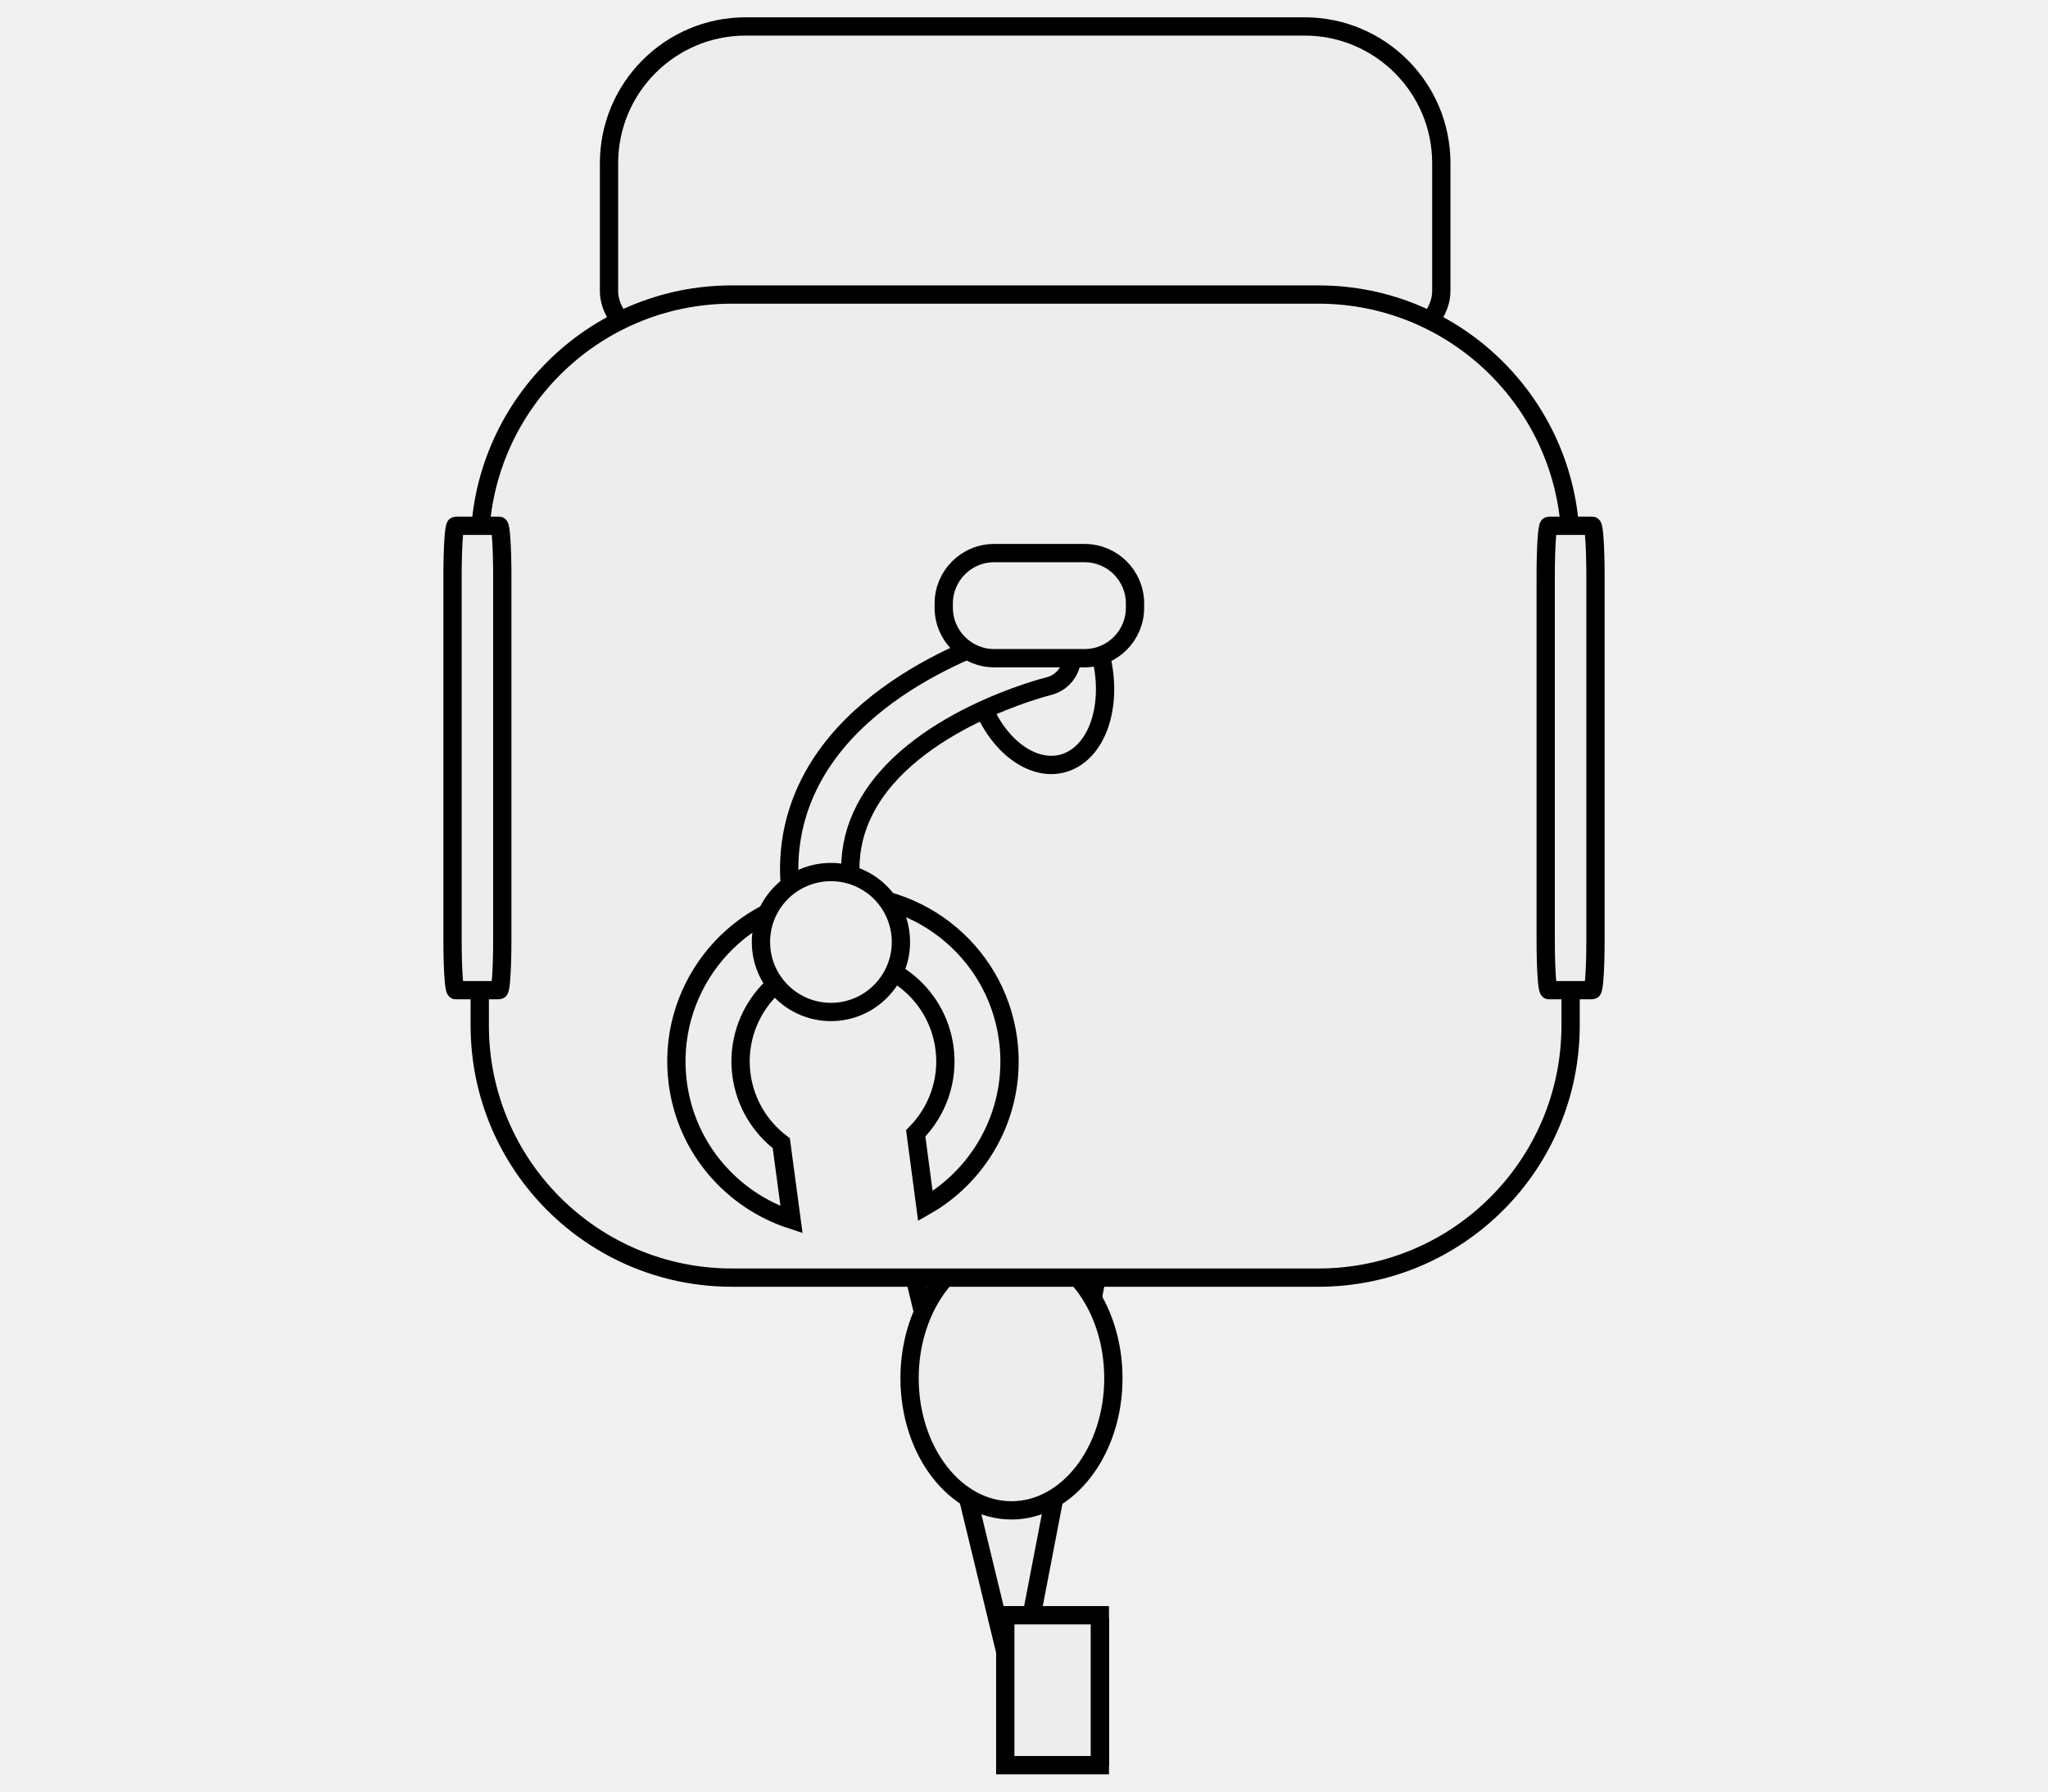
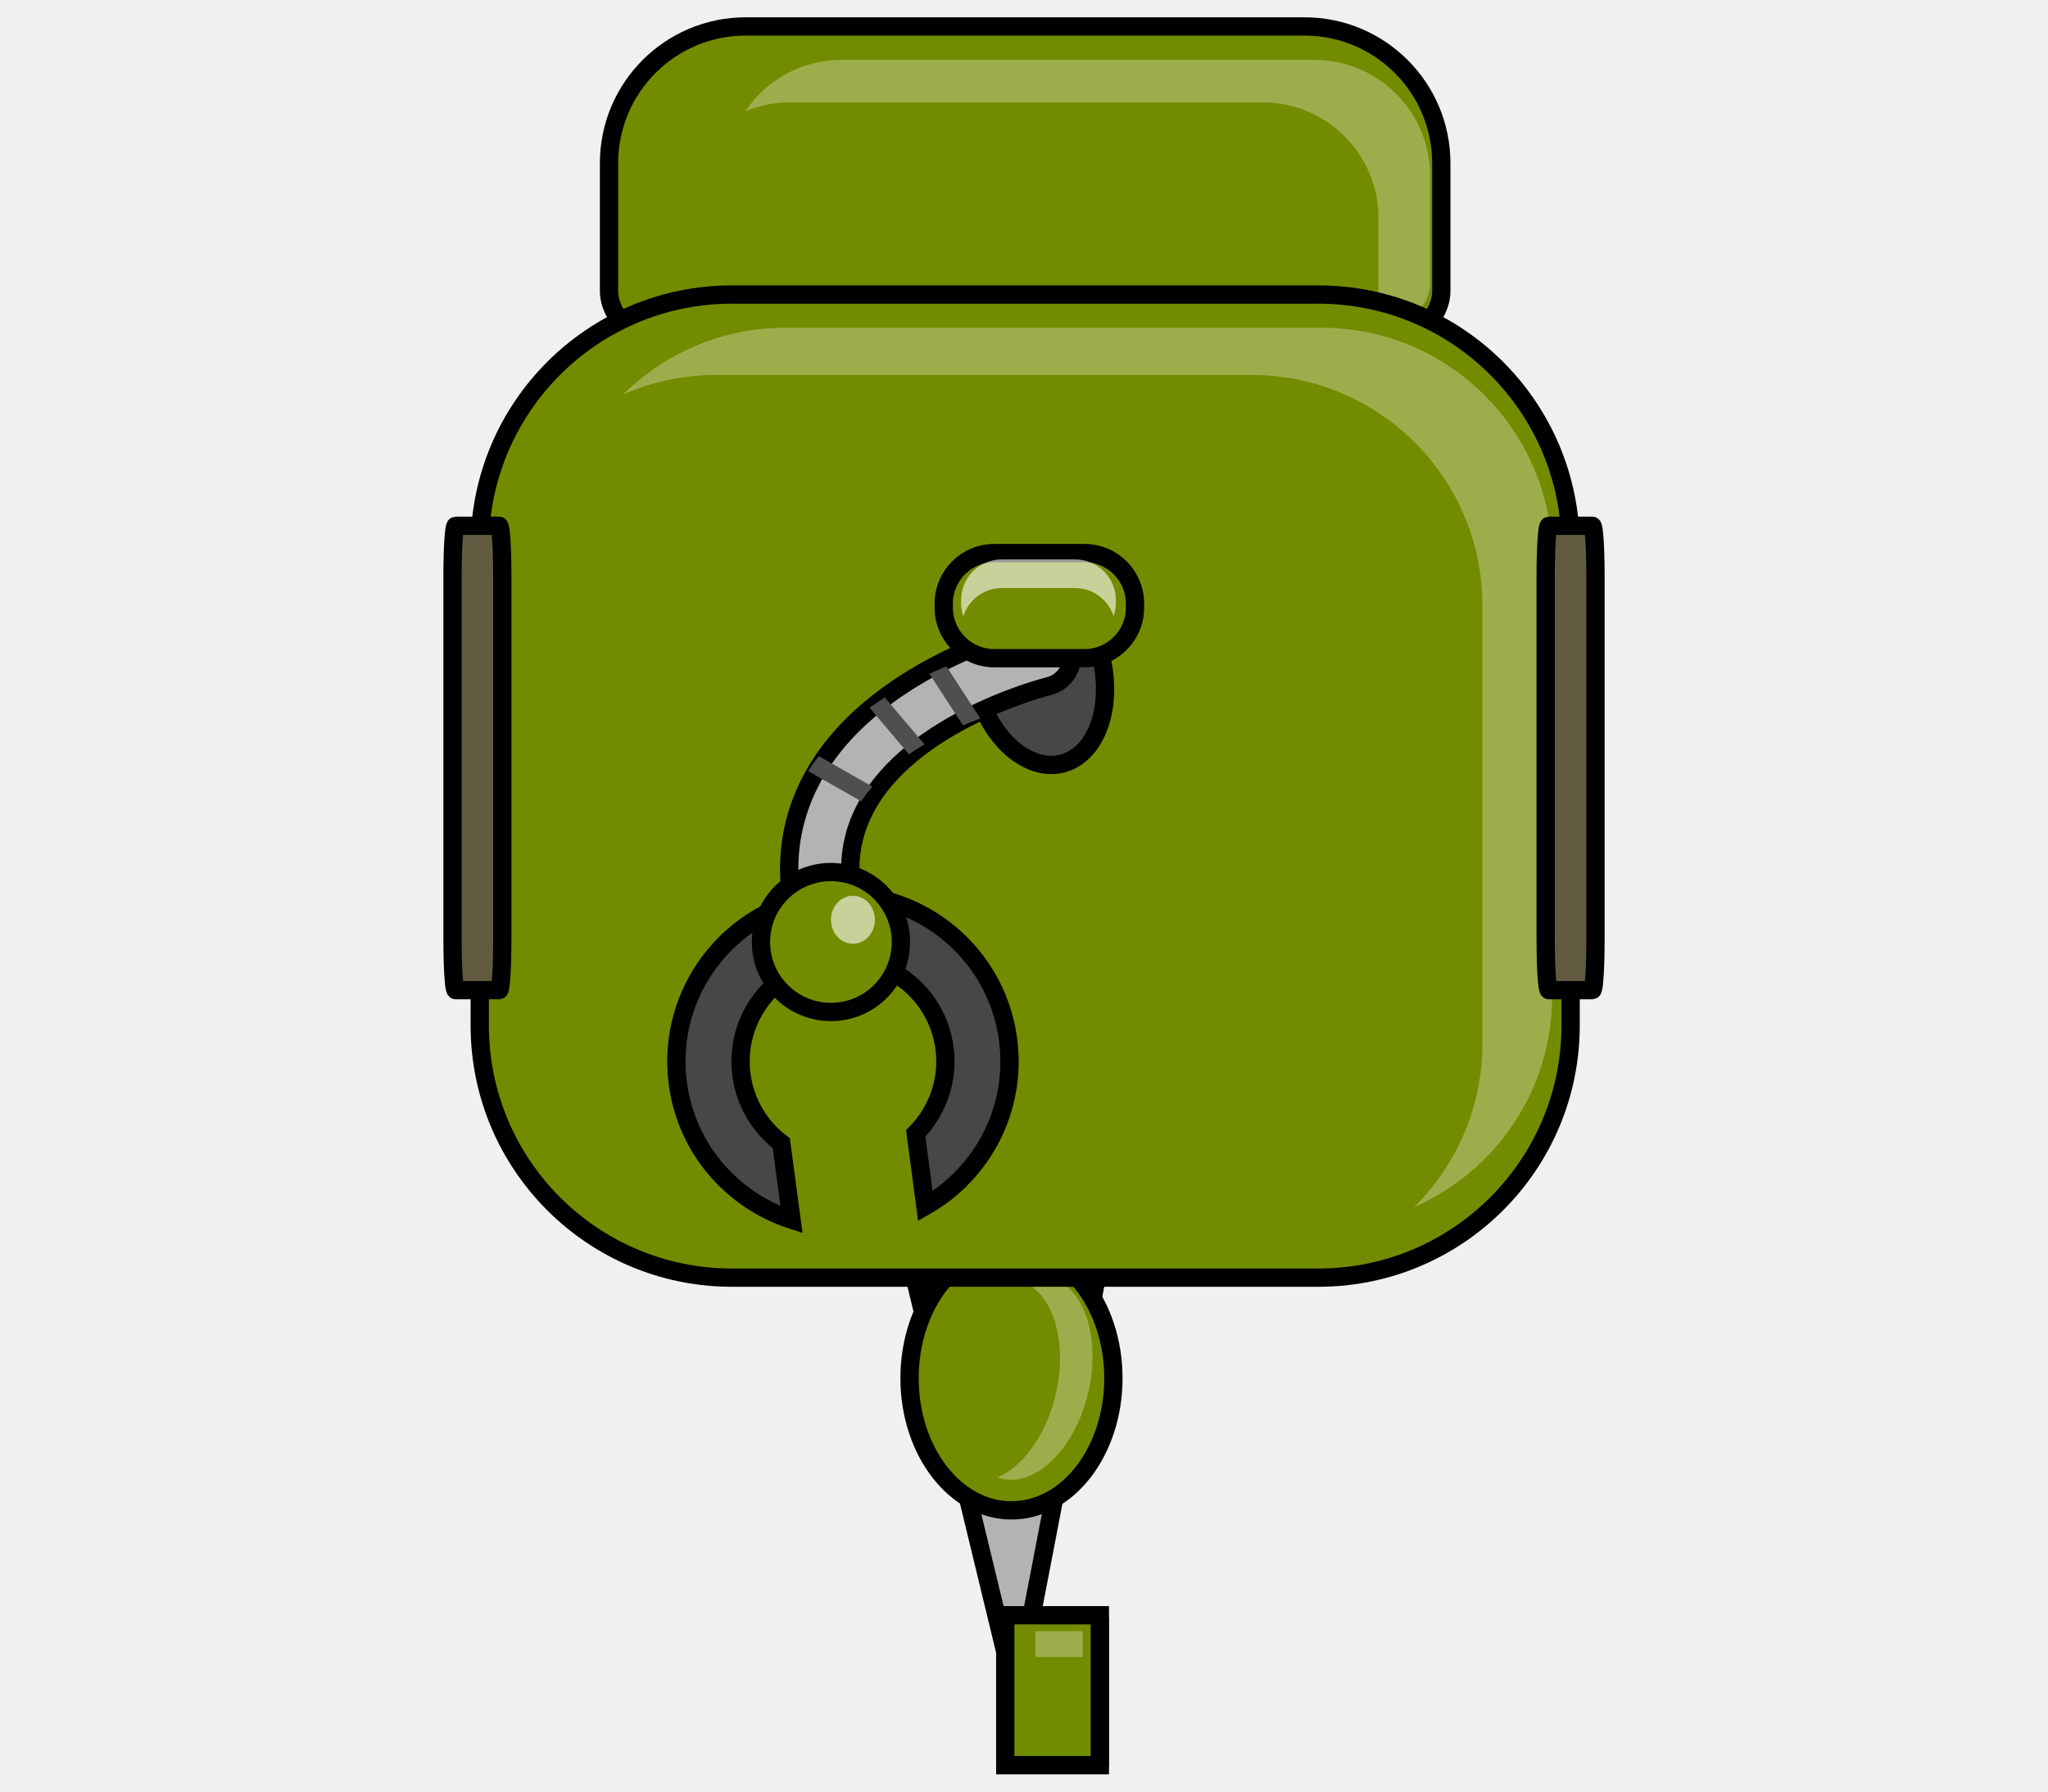
- <svg xmlns="http://www.w3.org/2000/svg" version="1.1" id="robot4_x5F_side" x="0px" y="0px" width="112px" height="98px" viewBox="0 0 112 98" enable-background="new 0 0 112 98" xml:space="preserve">
+ <svg xmlns="http://www.w3.org/2000/svg" xmlns:xlink="http://www.w3.org/1999/xlink" version="1.1" id="robot4_x5F_side" x="0px" y="0px" width="112px" height="98px" viewBox="0 0 112 98" enable-background="new 0 0 112 98" xml:space="preserve">
  <g>
-     <path fill="#EDEDED" stroke="#000000" stroke-miterlimit="10" d="M71.339,1.446H40.786c-4.135,0-7.48,3.352-7.48,7.481v6.988   c0,3.858,10.188,6.987,22.758,6.987s22.758-3.129,22.758-6.987V8.928C78.821,4.796,75.472,1.446,71.339,1.446z" />
-     <polygon fill="#EDEDED" stroke="#000000" stroke-miterlimit="10" points="54.976,90.354 54.976,96.114 60.147,96.114    60.147,88.989 56.298,88.989 60.147,68.989 49.804,68.989  " />
-     <ellipse fill="#EDEDED" stroke="#000000" stroke-miterlimit="10" cx="55.315" cy="75.388" rx="5.573" ry="7.229" />
-     <path fill="#EDEDED" stroke="#000000" stroke-miterlimit="10" d="M85.892,56.091c0,7.619-6.176,13.795-13.793,13.795h-32.07   c-7.617,0-13.793-6.176-13.793-13.795V29.904c0-7.615,6.176-13.793,13.793-13.793h32.07c7.617,0,13.793,6.178,13.793,13.793V56.091   z" />
-     <path fill="#EDEDED" stroke="#000000" stroke-miterlimit="10" d="M27.469,51.403c0,1.523-0.079,2.76-0.175,2.76h-2.371   c-0.097,0-0.175-1.234-0.175-2.76V31.518c0-1.521,0.078-2.759,0.175-2.759h2.371c0.097,0,0.175,1.233,0.175,2.759V51.403z" />
-     <path fill="#EDEDED" stroke="#000000" stroke-miterlimit="10" d="M87.253,51.403c0,1.523-0.079,2.76-0.176,2.76h-2.371   c-0.097,0-0.176-1.234-0.176-2.76V31.518c0-1.521,0.078-2.759,0.176-2.759h2.371c0.097,0,0.176,1.233,0.176,2.759V51.403z" />
-     <rect x="54.976" y="88.353" fill="#EDEDED" stroke="#000000" stroke-miterlimit="10" width="5.172" height="8.201" />
+     <path fill="#728C00" stroke="#000000" stroke-miterlimit="10" d="M71.339,1.446H40.786c-4.135,0-7.48,3.352-7.48,7.481v6.988   c0,3.858,10.188,6.987,22.758,6.987s22.758-3.129,22.758-6.987V8.928C78.82,4.796,75.473,1.446,71.339,1.446z" />
+     <path opacity="0.3" fill="#FFFFFF" enable-background="new    " d="M71.874,3.275H46.02c-2.196,0-4.129,1.118-5.264,2.814   c0.752-0.314,1.576-0.49,2.443-0.49h25.854c3.497,0,6.332,2.835,6.333,6.331v5.913c0,0.29-0.071,0.574-0.203,0.854   c1.911-0.918,3.023-2.008,3.023-3.178V9.606C78.206,6.11,75.371,3.275,71.874,3.275z" />
+     <polygon fill="#B3B3B3" stroke="#000000" stroke-miterlimit="10" points="54.976,90.354 54.976,96.113 60.146,96.113    60.146,88.988 56.298,88.988 60.146,68.988 49.804,68.988  " />
+     <ellipse fill="#728C00" stroke="#000000" stroke-miterlimit="10" cx="55.315" cy="75.388" rx="5.574" ry="7.229" />
+     <path opacity="0.3" fill="#FFFFFF" enable-background="new    " d="M59.5,76.221c0.729-3.033-0.207-5.866-2.092-6.325   c-0.518-0.126-1.053-0.056-1.57,0.169c1.744,0.611,2.588,3.337,1.886,6.257c-0.53,2.202-1.792,3.898-3.164,4.491   c0.067,0.024,0.135,0.052,0.205,0.068C56.65,81.342,58.77,79.256,59.5,76.221z" />
+     <path fill="#728C00" stroke="#000000" stroke-miterlimit="10" d="M85.893,56.091c0,7.619-6.177,13.796-13.793,13.796H40.029   c-7.617,0-13.793-6.177-13.793-13.796V29.904c0-7.615,6.176-13.793,13.793-13.793H72.1c7.616,0,13.793,6.178,13.793,13.793V56.091z   " />
+     <path opacity="0.3" fill="#FFFFFF" enable-background="new    " d="M72.271,17.927H42.947c-3.458,0-6.588,1.394-8.867,3.648   c1.549-0.68,3.258-1.063,5.057-1.063h29.324c6.966,0,12.611,5.649,12.611,12.612v23.944c0,3.508-1.433,6.68-3.744,8.965   c4.446-1.95,7.555-6.385,7.555-11.551V30.538C84.883,23.575,79.236,17.927,72.271,17.927z" />
+     <path fill="#635B41" stroke="#000000" stroke-miterlimit="10" d="M27.469,51.402c0,1.523-0.079,2.761-0.175,2.761h-2.371   c-0.097,0-0.175-1.233-0.175-2.761V31.518c0-1.521,0.078-2.759,0.175-2.759h2.371c0.097,0,0.175,1.233,0.175,2.759V51.402z" />
+     <path fill="#635B41" stroke="#000000" stroke-miterlimit="10" d="M87.253,51.402c0,1.523-0.079,2.761-0.176,2.761h-2.371   c-0.097,0-0.177-1.233-0.177-2.761V31.518c0-1.521,0.078-2.759,0.177-2.759h2.371c0.097,0,0.176,1.233,0.176,2.759V51.402z" />
+     <rect x="54.976" y="88.354" fill="#728C00" stroke="#000000" stroke-miterlimit="10" width="5.172" height="8.201" />
    <g>
-       <path fill="#EDEDED" stroke="#000000" stroke-miterlimit="10" d="M60.385,38.508c-0.33,2.654-2.201,4.001-4.19,3.009    c-1.98-0.985-3.321-3.938-2.998-6.591c0.329-2.652,2.201-4.003,4.184-3.015C59.37,32.904,60.712,35.854,60.385,38.508z" />
+       <path fill="#474747" stroke="#000000" stroke-miterlimit="10" d="M60.385,38.508c-0.33,2.654-2.201,4.001-4.19,3.009    c-1.98-0.985-3.321-3.938-2.998-6.591c0.329-2.652,2.201-4.003,4.184-3.015C59.37,32.904,60.712,35.854,60.385,38.508z" />
      <g>
-         <path fill="#EDEDED" stroke="#000000" stroke-miterlimit="10" d="M45.257,53.415c0.342,0.1,0.717,0.084,1.07-0.057     c0.859-0.34,1.279-1.311,0.94-2.17c-1.034-2.616-1.023-4.88,0.035-6.92c2.508-4.849,9.973-6.715,10.045-6.733     c0.899-0.219,1.45-1.121,1.229-2.019c-0.216-0.895-1.119-1.448-2.017-1.229c-0.368,0.089-9.025,2.26-12.225,8.442     c-1.506,2.91-1.565,6.169-0.177,9.69C44.355,52.925,44.773,53.276,45.257,53.415z" />
+         <path fill="#B3B3B3" stroke="#000000" stroke-miterlimit="10" d="M45.257,53.415c0.342,0.101,0.717,0.084,1.07-0.058     c0.859-0.34,1.279-1.311,0.94-2.17c-1.034-2.616-1.023-4.879,0.035-6.919c2.508-4.849,9.974-6.715,10.046-6.733     c0.898-0.219,1.449-1.121,1.229-2.019c-0.217-0.895-1.119-1.448-2.018-1.229c-0.368,0.089-9.024,2.26-12.225,8.442     c-1.506,2.91-1.565,6.169-0.177,9.69C44.355,52.925,44.773,53.275,45.257,53.415z" />
      </g>
-       <path fill="#EDEDED" stroke="#000000" stroke-miterlimit="10" d="M50.606,65.974l-0.527-3.98c1.173-1.188,1.811-2.887,1.573-4.67    c-0.405-3.066-3.221-5.223-6.288-4.816c-3.07,0.408-5.222,3.225-4.815,6.289c0.207,1.549,1.026,2.863,2.178,3.736l0.56,4.186    c-3.232-1.055-5.745-3.867-6.218-7.459c-0.662-4.988,2.848-9.566,7.83-10.229c4.991-0.663,9.571,2.848,10.231,7.834    C55.63,60.649,53.731,64.194,50.606,65.974z" />
-       <circle fill="#EDEDED" stroke="#000000" stroke-miterlimit="10" cx="45.442" cy="51.528" r="3.827" />
+       <path fill="#474747" stroke="#000000" stroke-miterlimit="10" d="M50.606,65.975l-0.527-3.98c1.173-1.188,1.811-2.887,1.573-4.67    c-0.405-3.066-3.221-5.223-6.288-4.816c-3.07,0.408-5.222,3.225-4.815,6.289c0.207,1.549,1.026,2.863,2.178,3.736l0.56,4.186    c-3.232-1.055-5.745-3.867-6.218-7.459c-0.662-4.988,2.848-9.566,7.83-10.229c4.991-0.663,9.571,2.848,10.231,7.834    C55.63,60.648,53.731,64.193,50.606,65.975z" />
+       <circle fill="#728C00" stroke="#000000" stroke-miterlimit="10" cx="45.442" cy="51.528" r="3.827" />
    </g>
-     <path fill="#EDEDED" stroke="#000000" stroke-miterlimit="10" d="M62.071,33.242c0,1.522-1.232,2.761-2.758,2.761h-4.94   c-1.523,0-2.762-1.235-2.762-2.761v-0.229c0-1.522,1.234-2.759,2.762-2.759h4.94c1.523,0,2.758,1.233,2.758,2.759V33.242z" />
+     <path fill="#728C00" stroke="#000000" stroke-miterlimit="10" d="M62.07,33.242c0,1.522-1.231,2.761-2.758,2.761h-4.939   c-1.523,0-2.762-1.235-2.762-2.761v-0.229c0-1.522,1.234-2.759,2.762-2.759h4.939c1.523,0,2.758,1.233,2.758,2.759V33.242z" />
  </g>
+   <g>
+     <g>
+       <defs>
+         <path id="SVGID_1_" d="M43.127,51.586c-1.019-3.616-0.623-6.839,1.173-9.564c3.813-5.784,12.64-7.045,13.012-7.097     c0.912-0.124,1.754,0.514,1.881,1.421c0.123,0.91-0.516,1.751-1.43,1.875c-0.076,0.01-7.681,1.091-10.674,5.628     c-1.258,1.914-1.501,4.152-0.747,6.848c0.253,0.883-0.265,1.801-1.153,2.047c-0.368,0.104-0.739,0.076-1.069-0.053     C43.653,52.506,43.275,52.111,43.127,51.586z" />
+       </defs>
+       <clipPath id="SVGID_2_">
+         <use xlink:href="#SVGID_1_" overflow="visible" />
+       </clipPath>
+       <line clip-path="url(#SVGID_2_)" fill="none" stroke="#4F4F4F" stroke-miterlimit="10" x1="49.718" y1="34.23" x2="54.535" y2="41.639" />
+     </g>
+     <g>
+       <defs>
+         <path id="SVGID_3_" d="M43.127,51.586c-1.019-3.616-0.623-6.839,1.173-9.564c3.813-5.784,12.64-7.045,13.012-7.097     c0.912-0.124,1.754,0.514,1.881,1.421c0.123,0.91-0.516,1.751-1.43,1.875c-0.076,0.01-7.681,1.091-10.674,5.628     c-1.258,1.914-1.501,4.152-0.747,6.848c0.253,0.883-0.265,1.801-1.153,2.047c-0.368,0.104-0.739,0.076-1.069-0.053     C43.653,52.506,43.275,52.111,43.127,51.586z" />
+       </defs>
+       <clipPath id="SVGID_4_">
+         <use xlink:href="#SVGID_3_" overflow="visible" />
+       </clipPath>
+       <line clip-path="url(#SVGID_4_)" fill="none" stroke="#4F4F4F" stroke-miterlimit="10" x1="46.324" y1="36.484" x2="52.082" y2="43.292" />
+     </g>
+     <g>
+       <defs>
+         <path id="SVGID_5_" d="M43.127,51.586c-1.019-3.616-0.623-6.839,1.173-9.564c3.813-5.784,12.64-7.045,13.012-7.097     c0.912-0.124,1.754,0.514,1.881,1.421c0.123,0.91-0.516,1.751-1.43,1.875c-0.076,0.01-7.681,1.091-10.674,5.628     c-1.258,1.914-1.501,4.152-0.747,6.848c0.253,0.883-0.265,1.801-1.153,2.047c-0.368,0.104-0.739,0.076-1.069-0.053     C43.653,52.506,43.275,52.111,43.127,51.586z" />
+       </defs>
+       <clipPath id="SVGID_6_">
+         <use xlink:href="#SVGID_5_" overflow="visible" />
+       </clipPath>
+       <line clip-path="url(#SVGID_6_)" fill="none" stroke="#4F4F4F" stroke-miterlimit="10" x1="42.635" y1="40.714" x2="49.633" y2="44.7" />
+     </g>
+   </g>
+   <path opacity="0.6" fill="#FFFFFF" enable-background="new    " d="M58.792,30.598H54.79c-1.232,0-2.232,0.998-2.232,2.232v0.186  c0,0.243,0.048,0.472,0.12,0.692c0.293-0.893,1.123-1.542,2.112-1.542h4.002c0.99,0,1.819,0.65,2.112,1.542  c0.071-0.219,0.12-0.449,0.12-0.692v-0.186C61.024,31.599,60.024,30.598,58.792,30.598z" />
+   <ellipse opacity="0.6" fill="#FFFFFF" enable-background="new    " cx="46.644" cy="50.312" rx="1.201" ry="1.313" />
+   <rect x="56.619" y="89.225" opacity="0.3" fill="#FFFFFF" enable-background="new    " width="2.594" height="1.417" />
</svg>
